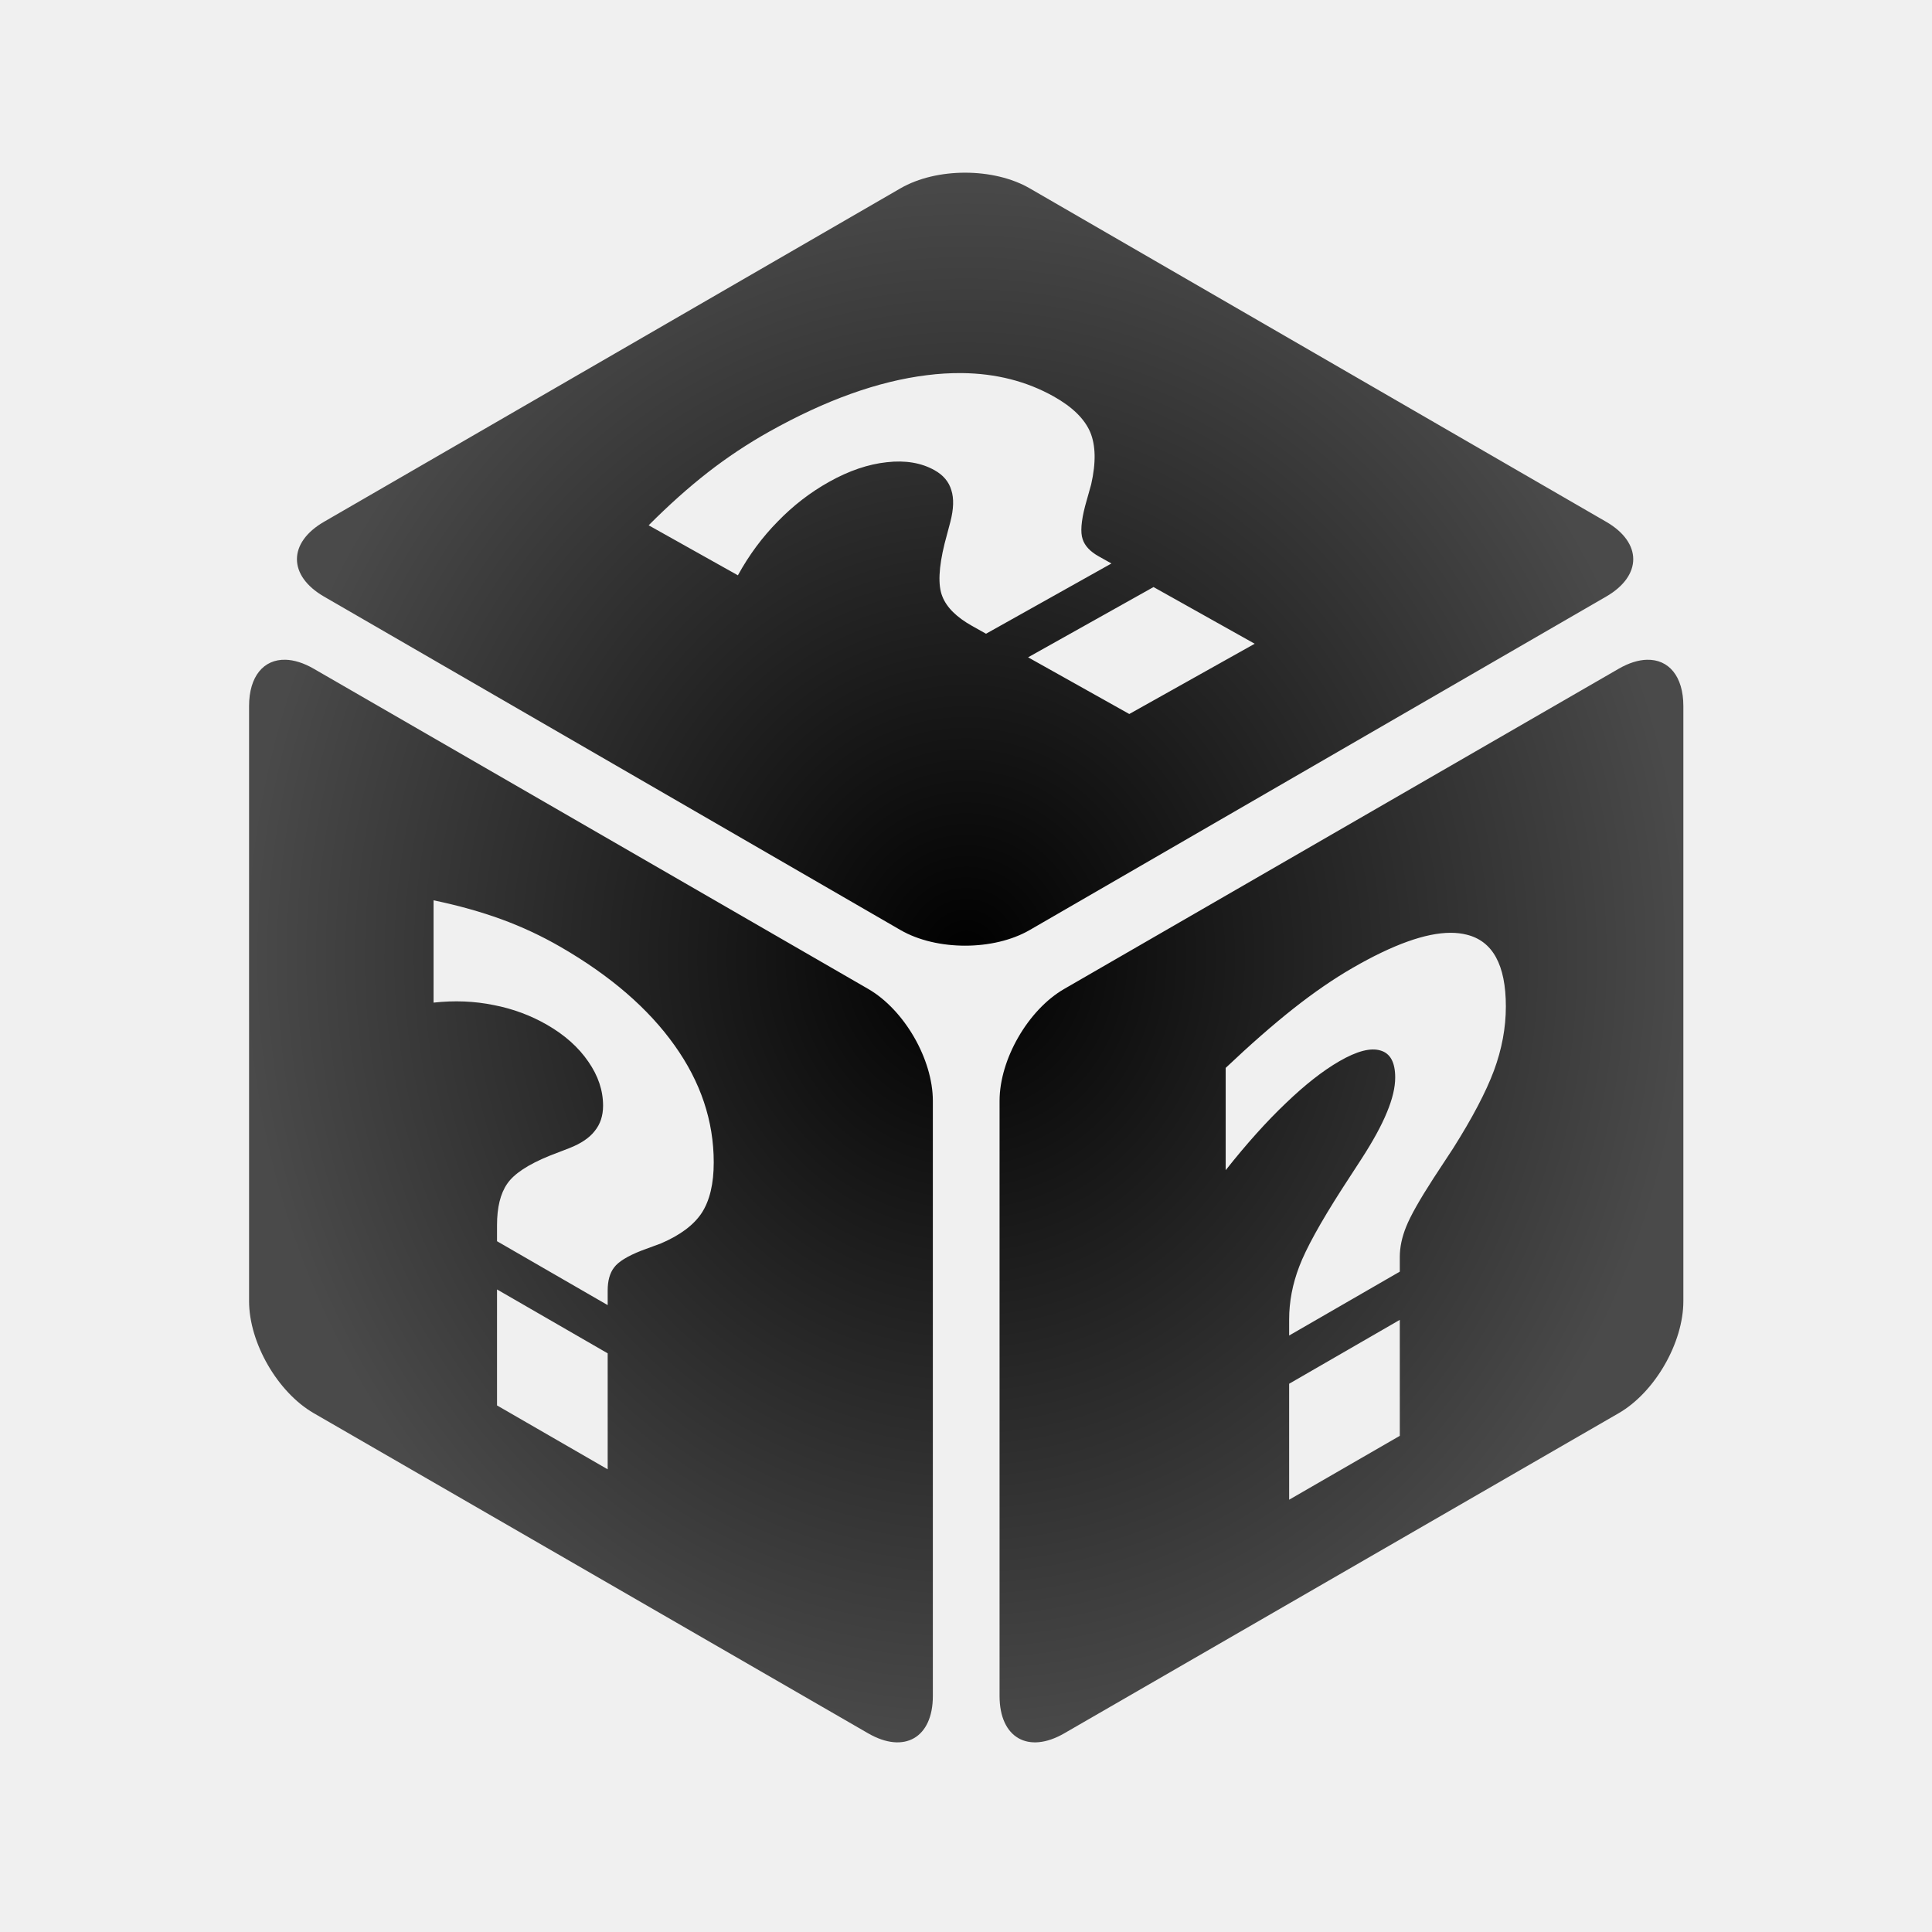
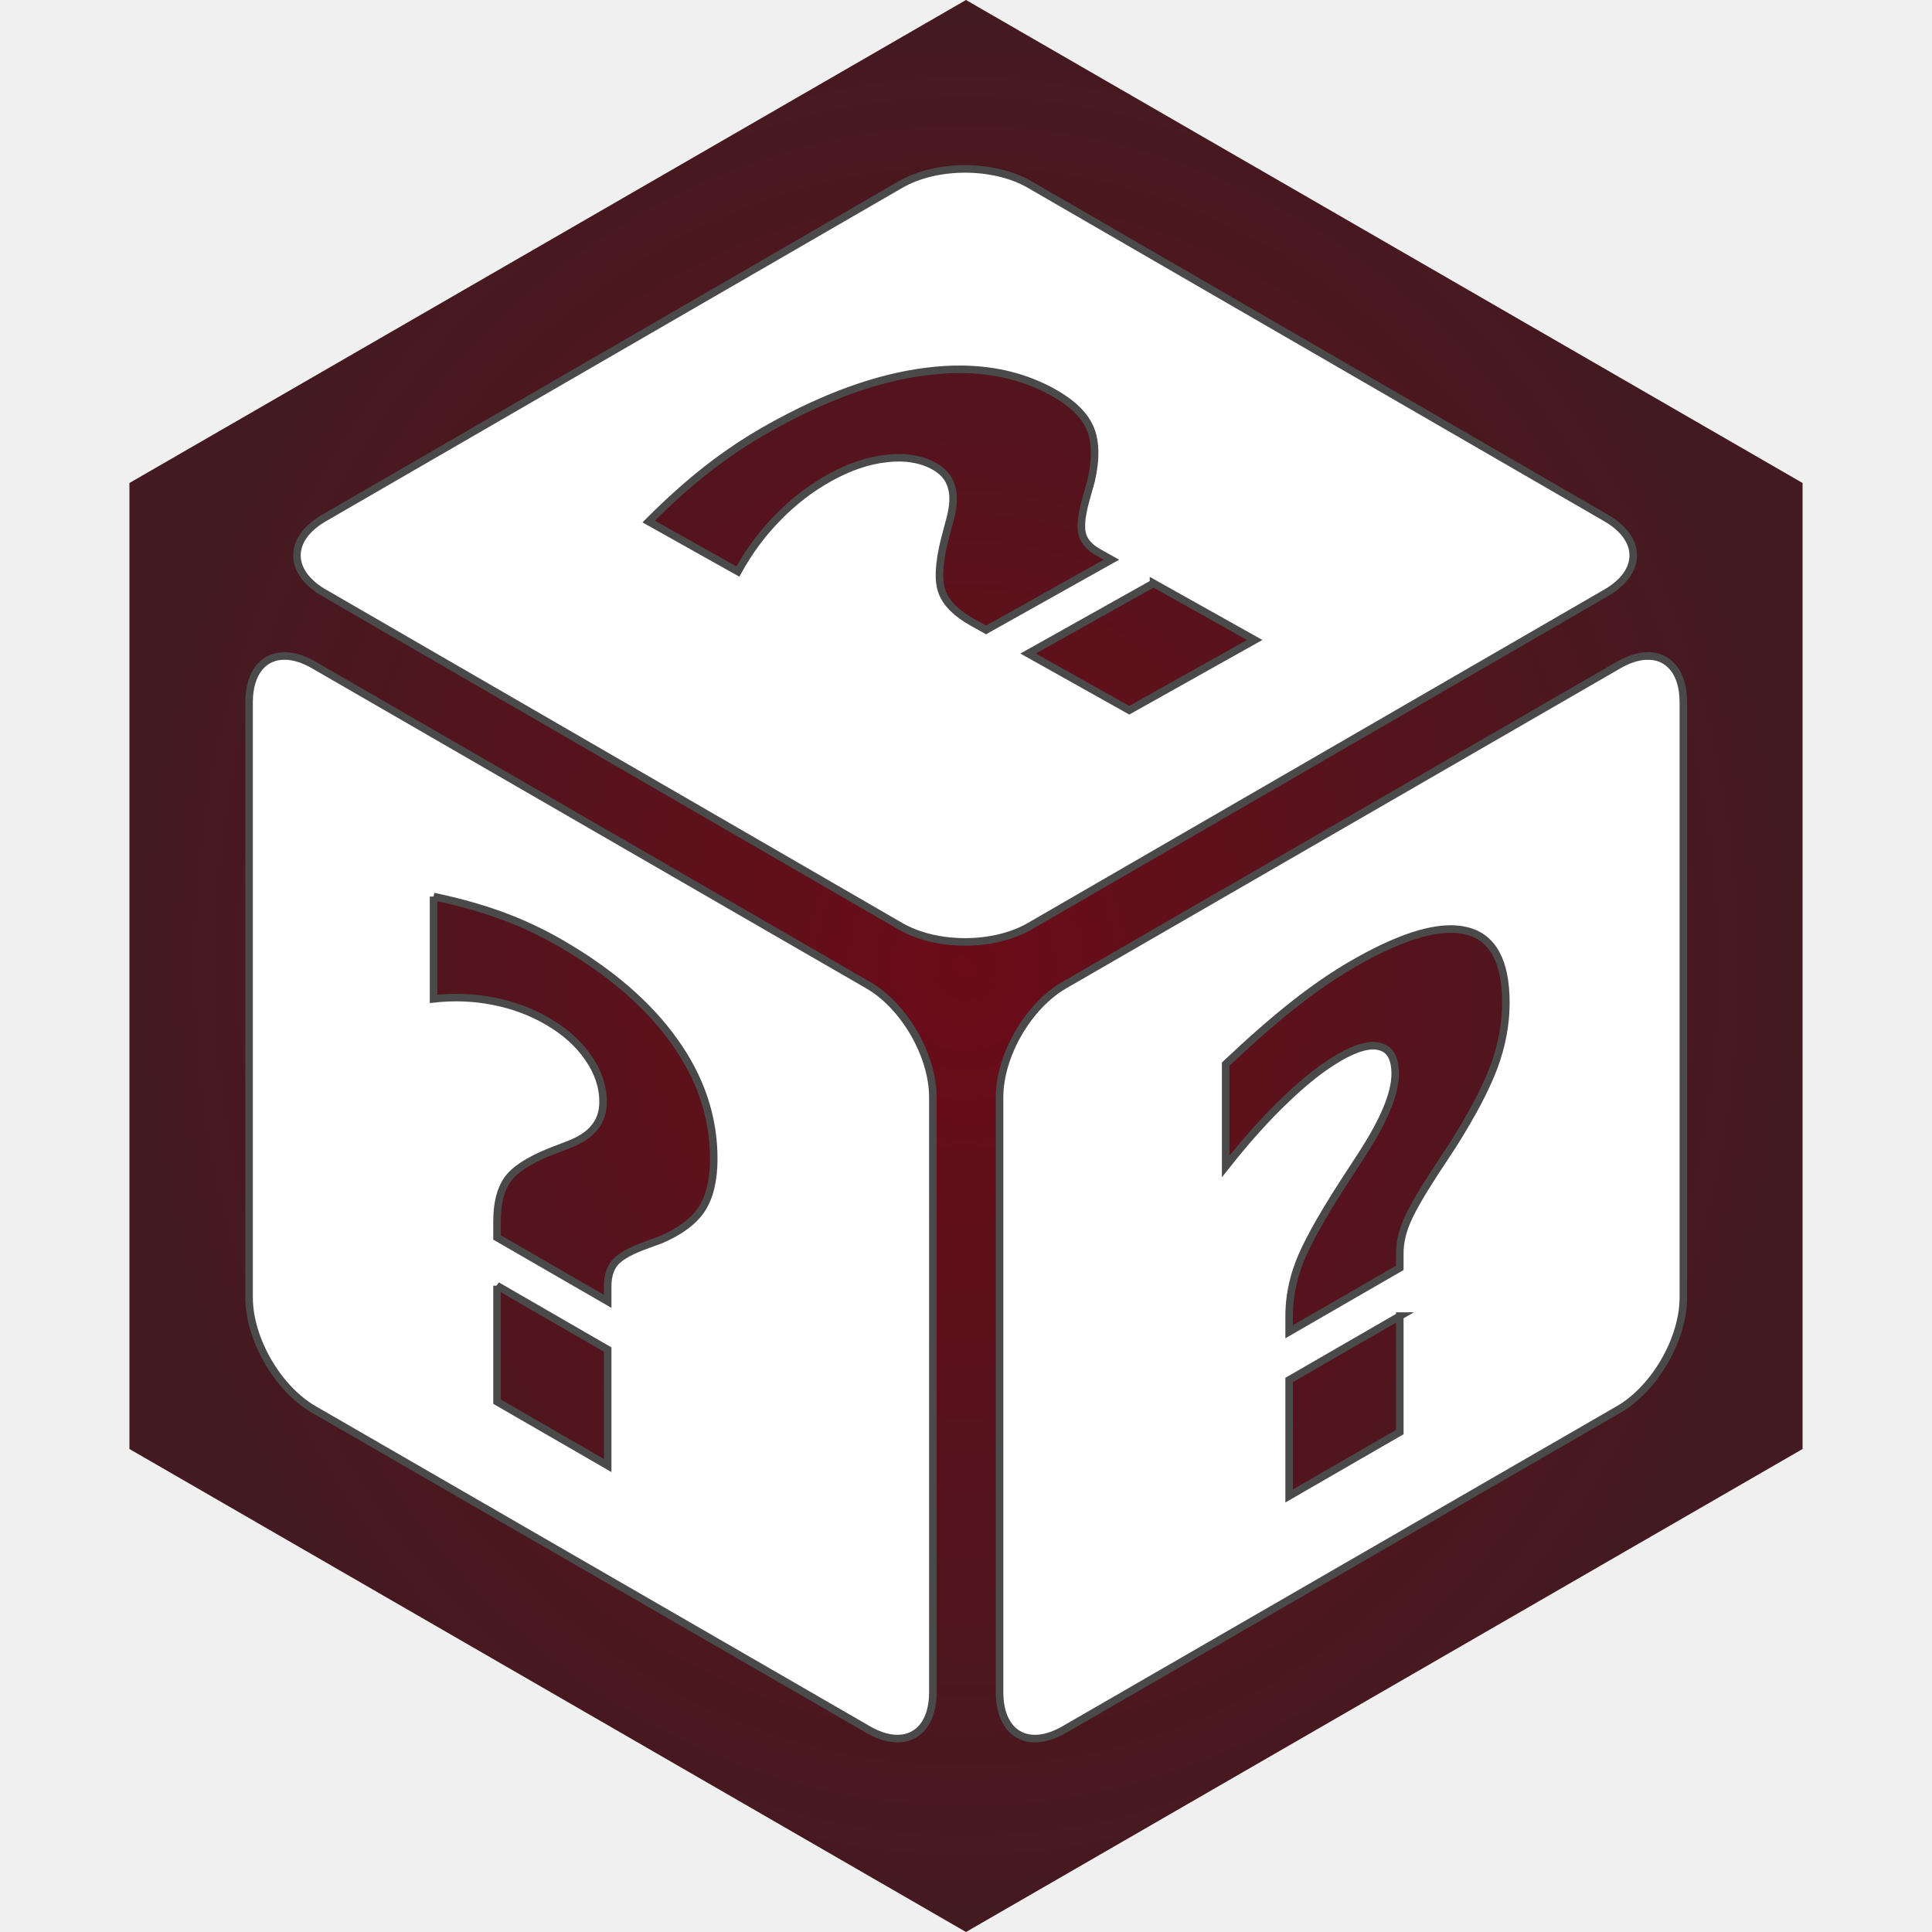
<svg xmlns="http://www.w3.org/2000/svg" viewBox="0 0 512 512" style="height: 512px; width: 512px;">
  <defs>
-     <filter id="shadow-2" height="300%" width="300%" x="-100%" y="-100%">
-       <feFlood flood-color="rgba(0, 0, 0, 1)" result="flood" />
-       <feComposite in="flood" in2="SourceGraphic" operator="atop" result="composite" />
-       <feGaussianBlur in="composite" stdDeviation="15" result="blur" />
-       <feOffset dx="0" dy="0" result="offset" />
-       <feComposite in="SourceGraphic" in2="offset" operator="over" />
-     </filter>
-     <filter id="shadow-3" height="300%" width="300%" x="-100%" y="-100%">
-       <feFlood flood-color="rgba(0, 0, 0, 1)" result="flood" />
-       <feComposite in="flood" in2="SourceGraphic" operator="atop" result="composite" />
-       <feGaussianBlur in="composite" stdDeviation="15" result="blur" />
-       <feOffset dx="0" dy="0" result="offset" />
-       <feComposite in="SourceGraphic" in2="offset" operator="over" />
-     </filter>
-     <filter id="shadow-4" height="300%" width="300%" x="-100%" y="-100%">
-       <feFlood flood-color="rgba(0, 0, 0, 1)" result="flood" />
-       <feComposite in="flood" in2="SourceGraphic" operator="atop" result="composite" />
-       <feGaussianBlur in="composite" stdDeviation="15" result="blur" />
-       <feOffset dx="0" dy="0" result="offset" />
-       <feComposite in="SourceGraphic" in2="offset" operator="over" />
-     </filter>
-     <filter id="shadow-5" height="300%" width="300%" x="-100%" y="-100%">
-       <feFlood flood-color="rgba(0, 0, 0, 1)" result="flood" />
-       <feComposite in="flood" in2="SourceGraphic" operator="out" result="composite" />
-       <feGaussianBlur in="composite" stdDeviation="15" result="blur" />
-       <feOffset dx="0" dy="0" result="offset" />
-       <feComposite in2="SourceGraphic" in="offset" operator="atop" />
-     </filter>
-     <filter id="shadow-6" height="300%" width="300%" x="-100%" y="-100%">
-       <feFlood flood-color="rgba(0, 0, 0, 1)" result="flood" />
-       <feComposite in="flood" in2="SourceGraphic" operator="atop" result="composite" />
-       <feGaussianBlur in="composite" stdDeviation="15" result="blur" />
-       <feOffset dx="0" dy="0" result="offset" />
-       <feComposite in="SourceGraphic" in2="offset" operator="over" />
-     </filter>
    <radialGradient id="delapouite-perspective-dice-six-faces-random-gradient-0">
-       <stop offset="0%" stop-color="#c9c9c9" stop-opacity="1" />
-       <stop offset="100%" stop-color="#ffffff" stop-opacity="1" />
+       <stop offset="0%" stop-color="#6b0c18" stop-opacity="1" />
+       <stop offset="100%" stop-color="#431a21" stop-opacity="1" />
    </radialGradient>
-     <radialGradient id="delapouite-perspective-dice-six-faces-random-gradient-1">
-       <stop offset="0%" stop-color="#000000" stop-opacity="1" />
-       <stop offset="100%" stop-color="#4a4a4a" stop-opacity="1" />
-     </radialGradient>
-     <linearGradient x1="0" x2="1" y1="0" y2="1" id="delapouite-perspective-dice-six-faces-random-gradient-4">
-       <stop offset="0%" stop-color="#ffffff" stop-opacity="1" />
-       <stop offset="100%" stop-color="#4a4a4a" stop-opacity="1" />
-     </linearGradient>
  </defs>
-   <g class="" transform="translate(0,1)" style="">
-     <path d="M255.76 44.764c-6.176 0-12.353 1.384-17.137 4.152L85.87 137.276c-9.57 5.536-9.57 14.29 0 19.826l152.753 88.36c9.57 5.536 24.703 5.536 34.272 0l152.753-88.36c9.57-5.535 9.57-14.29 0-19.825l-152.753-88.36c-4.785-2.77-10.96-4.153-17.135-4.153zm-.824 53.11c9.013.097 17.117 2.162 24.31 6.192 4.92 2.758 8.143 5.903 9.666 9.438 1.473 3.507 1.56 8.13.26 13.865l-1.6 5.706c-1.06 4.083-1.28 7.02-.66 8.81.57 1.764 1.983 3.278 4.242 4.544l3.39 1.898-33.235 18.62-3.693-2.067c-4.118-2.306-6.744-4.912-7.883-7.82-1.188-2.935-.99-7.603.594-14.005l1.524-5.748c.887-3.423.973-6.23.26-8.418-.653-2.224-2.134-3.983-4.444-5.277-3.515-1.97-7.726-2.676-12.63-2.123-4.956.526-10.072 2.268-15.35 5.225-4.972 2.785-9.487 6.272-13.55 10.46-4.112 4.162-7.64 8.924-10.587 14.288L171.9 138.21c5.318-5.34 10.543-10.01 15.676-14.013 5.134-4 10.554-7.6 16.262-10.8 14.976-8.39 28.903-13.38 41.78-14.967a68.57 68.57 0 0 1 9.32-.557zm50.757 56.7 26.815 15.024-33.235 18.62-26.816-15.023 33.236-18.62zM75.67 173.84c-5.753-.155-9.664 4.336-9.664 12.28v157.696c0 11.052 7.57 24.163 17.14 29.69l146.93 84.848c9.57 5.526 17.14 1.156 17.14-9.895V290.76c0-11.052-7.57-24.16-17.14-29.688l-146.93-84.847c-2.69-1.555-5.225-2.327-7.476-2.387zm360.773.002c-2.25.06-4.783.83-7.474 2.385l-146.935 84.847c-9.57 5.527-17.14 18.638-17.14 29.69v157.7c0 11.05 7.57 15.418 17.14 9.89L428.97 373.51c9.57-5.527 17.137-18.636 17.137-29.688v-157.7c0-7.942-3.91-12.432-9.664-12.278zm-321.545 63.752c6.553 1.366 12.538 3.038 17.954 5.013a99.59 99.59 0 0 1 15.68 7.325c13.213 7.63 23.286 16.324 30.218 26.082 6.932 9.7 10.398 20.046 10.398 31.04 0 5.64-1.055 10.094-3.168 13.364-2.112 3.212-5.714 5.91-10.804 8.094l-5.2 1.92c-3.682 1.442-6.093 2.928-7.23 4.46-1.137 1.472-1.705 3.502-1.705 6.092v3.885l-29.325-16.933v-4.23c0-4.72.892-8.376 2.68-10.97 1.787-2.652 5.552-5.14 11.292-7.467l5.2-2.006c3.087-1.21 5.334-2.732 6.742-4.567 1.46-1.803 2.192-4.028 2.192-6.676 0-4.027-1.3-7.915-3.9-11.66-2.6-3.804-6.227-7.05-10.885-9.74-4.387-2.532-9.126-4.29-14.217-5.272-5.09-1.04-10.398-1.254-15.922-.645v-27.11zm269.54 8.607c1.522 0 2.932.165 4.232.493 6.932 1.696 10.398 8.04 10.398 19.034 0 5.64-1.056 11.314-3.168 17.023-2.112 5.65-5.714 12.507-10.804 20.568l-5.2 7.924c-3.682 5.695-6.093 9.963-7.23 12.807-1.137 2.785-1.705 5.473-1.705 8.063v3.885l-29.325 16.932v-4.23c0-4.72.894-9.41 2.68-14.067 1.79-4.715 5.552-11.55 11.292-20.504l5.2-8.01c3.087-4.776 5.334-8.894 6.742-12.354 1.46-3.492 2.192-6.562 2.192-9.21 0-4.028-1.3-6.414-3.898-7.158-2.6-.8-6.23.142-10.887 2.83-4.387 2.533-9.124 6.25-14.215 11.145-5.09 4.84-10.398 10.752-15.922 17.74v-27.11c6.553-6.2 12.536-11.44 17.95-15.718 5.417-4.278 10.645-7.87 15.68-10.777 10.738-6.2 19.4-9.302 25.99-9.307zm-252.723 94.515 29.326 16.93v30.736l-29.325-16.93v-30.735zm239.246 8.06v30.735l-29.325 16.93v-30.733l29.326-16.932z" fill="url(#delapouite-perspective-dice-six-faces-random-gradient-1)" />
+   <polygon points="477.7,384,256,512,34.3,384,34.3,128,256,0,477.7,128" fill="url(#delapouite-perspective-dice-six-faces-random-gradient-0)" />
+   <g class="" transform="translate(0,0)" style="">
+     <path d="M255.76 44.764c-6.176 0-12.353 1.384-17.137 4.152L85.87 137.276c-9.57 5.536-9.57 14.29 0 19.826l152.753 88.36c9.57 5.536 24.703 5.536 34.272 0l152.753-88.36c9.57-5.535 9.57-14.29 0-19.825l-152.753-88.36c-4.785-2.77-10.96-4.153-17.135-4.153zm-.824 53.11c9.013.097 17.117 2.162 24.31 6.192 4.92 2.758 8.143 5.903 9.666 9.438 1.473 3.507 1.56 8.13.26 13.865l-1.6 5.706c-1.06 4.083-1.28 7.02-.66 8.81.57 1.764 1.983 3.278 4.242 4.544l3.39 1.898-33.235 18.62-3.693-2.067c-4.118-2.306-6.744-4.912-7.883-7.82-1.188-2.935-.99-7.603.594-14.005l1.524-5.748c.887-3.423.973-6.23.26-8.418-.653-2.224-2.134-3.983-4.444-5.277-3.515-1.97-7.726-2.676-12.63-2.123-4.956.526-10.072 2.268-15.35 5.225-4.972 2.785-9.487 6.272-13.55 10.46-4.112 4.162-7.64 8.924-10.587 14.288L171.9 138.21c5.318-5.34 10.543-10.01 15.676-14.013 5.134-4 10.554-7.6 16.262-10.8 14.976-8.39 28.903-13.38 41.78-14.967a68.57 68.57 0 0 1 9.32-.557zm50.757 56.7 26.815 15.024-33.235 18.62-26.816-15.023 33.236-18.62zM75.67 173.84c-5.753-.155-9.664 4.336-9.664 12.28v157.696c0 11.052 7.57 24.163 17.14 29.69l146.93 84.848c9.57 5.526 17.14 1.156 17.14-9.895V290.76c0-11.052-7.57-24.16-17.14-29.688l-146.93-84.847c-2.69-1.555-5.225-2.327-7.476-2.387zm360.773.002c-2.25.06-4.783.83-7.474 2.385l-146.935 84.847c-9.57 5.527-17.14 18.638-17.14 29.69v157.7c0 11.05 7.57 15.418 17.14 9.89L428.97 373.51c9.57-5.527 17.137-18.636 17.137-29.688v-157.7c0-7.942-3.91-12.432-9.664-12.278zm-321.545 63.752c6.553 1.366 12.538 3.038 17.954 5.013a99.59 99.59 0 0 1 15.68 7.325c13.213 7.63 23.286 16.324 30.218 26.082 6.932 9.7 10.398 20.046 10.398 31.04 0 5.64-1.055 10.094-3.168 13.364-2.112 3.212-5.714 5.91-10.804 8.094l-5.2 1.92c-3.682 1.442-6.093 2.928-7.23 4.46-1.137 1.472-1.705 3.502-1.705 6.092v3.885l-29.325-16.933v-4.23c0-4.72.892-8.376 2.68-10.97 1.787-2.652 5.552-5.14 11.292-7.467l5.2-2.006c3.087-1.21 5.334-2.732 6.742-4.567 1.46-1.803 2.192-4.028 2.192-6.676 0-4.027-1.3-7.915-3.9-11.66-2.6-3.804-6.227-7.05-10.885-9.74-4.387-2.532-9.126-4.29-14.217-5.272-5.09-1.04-10.398-1.254-15.922-.645v-27.11zm269.54 8.607c1.522 0 2.932.165 4.232.493 6.932 1.696 10.398 8.04 10.398 19.034 0 5.64-1.056 11.314-3.168 17.023-2.112 5.65-5.714 12.507-10.804 20.568l-5.2 7.924c-3.682 5.695-6.093 9.963-7.23 12.807-1.137 2.785-1.705 5.473-1.705 8.063v3.885l-29.325 16.932v-4.23c0-4.72.894-9.41 2.68-14.067 1.79-4.715 5.552-11.55 11.292-20.504l5.2-8.01c3.087-4.776 5.334-8.894 6.742-12.354 1.46-3.492 2.192-6.562 2.192-9.21 0-4.028-1.3-6.414-3.898-7.158-2.6-.8-6.23.142-10.887 2.83-4.387 2.533-9.124 6.25-14.215 11.145-5.09 4.84-10.398 10.752-15.922 17.74v-27.11c6.553-6.2 12.536-11.44 17.95-15.718 5.417-4.278 10.645-7.87 15.68-10.777 10.738-6.2 19.4-9.302 25.99-9.307zm-252.723 94.515 29.326 16.93v30.736l-29.325-16.93v-30.735zm239.246 8.06v30.735l-29.325 16.93v-30.733l29.326-16.932z" fill="#fff" fill-opacity="1" stroke="#4a4a4a" stroke-opacity="1" stroke-width="2" />
  </g>
</svg>
